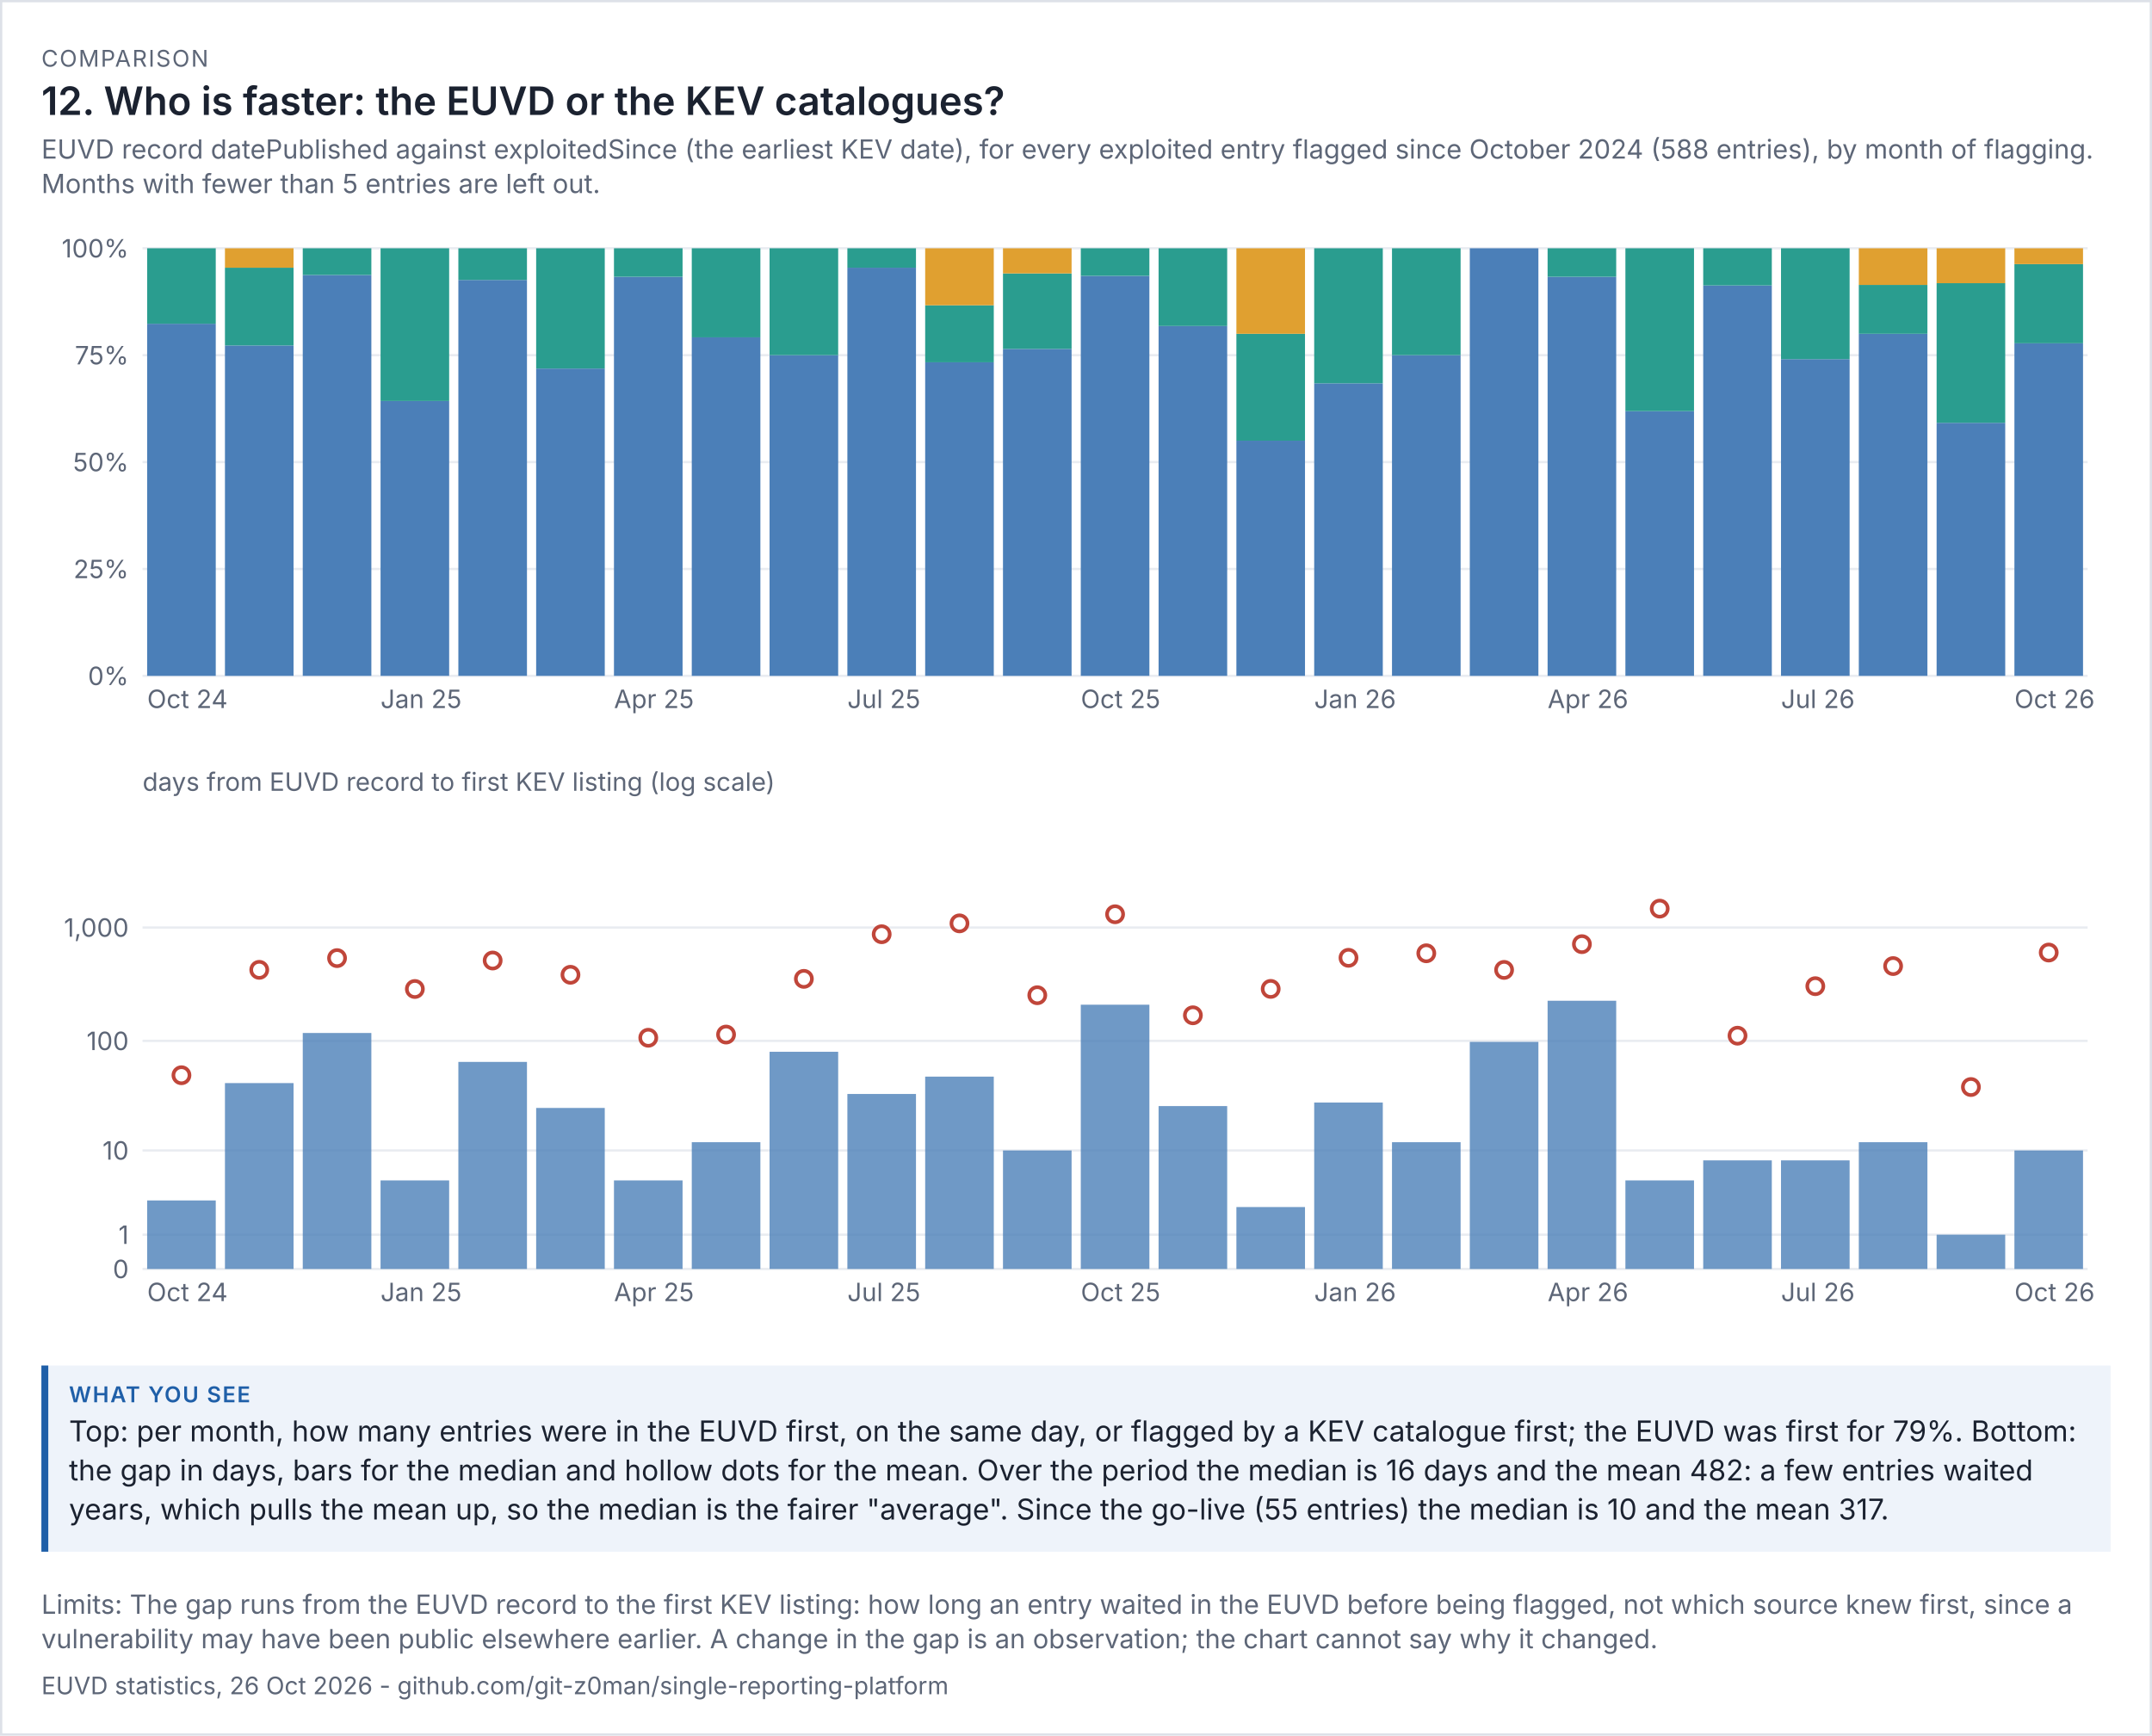
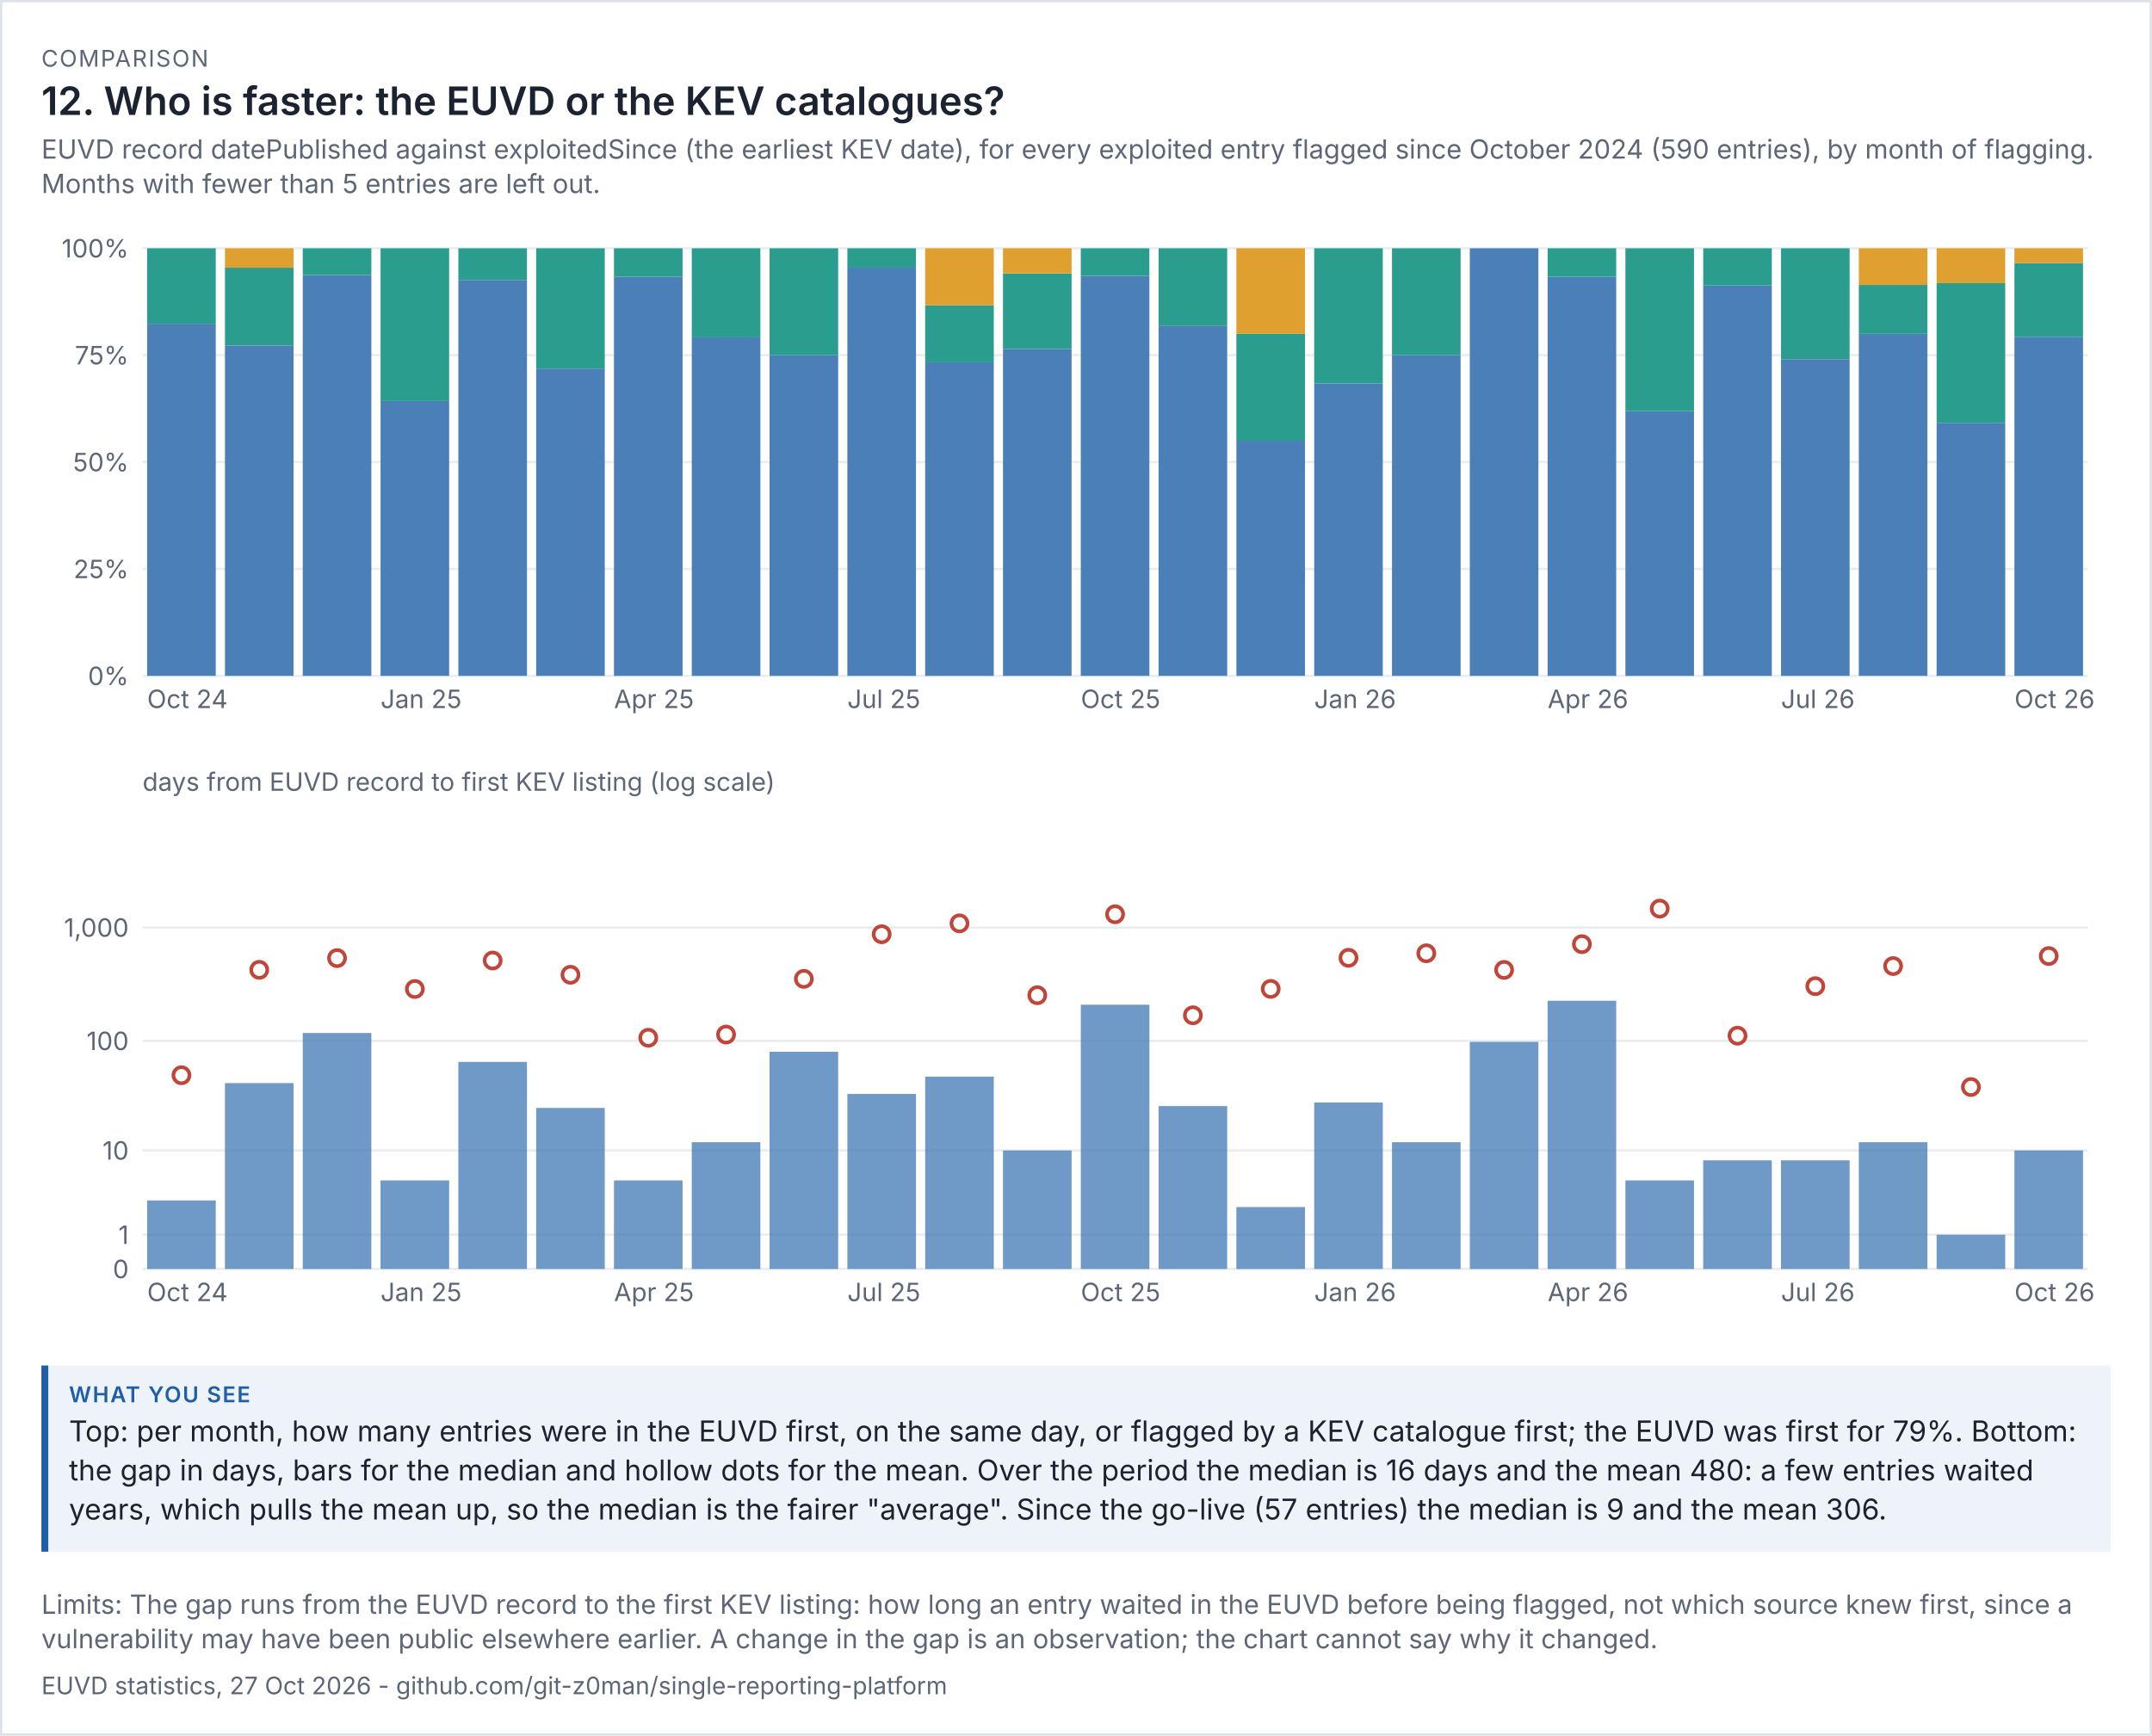
<svg xmlns="http://www.w3.org/2000/svg" viewBox="0 0 936 755" width="936" height="755" font-family="system-ui,-apple-system,'Segoe UI',sans-serif">
  <rect width="100%" height="100%" fill="#ffffff" />
  <rect x="0.5" y="0.5" width="935" height="754" fill="none" stroke="#dde1e8" />
  <text x="18" y="29" font-size="10" letter-spacing="0.6" fill="#5d6677">COMPARISON</text>
  <text x="18" y="50" font-size="17" fill="#1b2230" font-weight="600">12. Who is faster: the EUVD or the KEV catalogues?</text>
-   <text x="18" y="69" font-size="11.5" fill="#5d6677">EUVD record datePublished against exploitedSince (the earliest KEV date), for every exploited entry flagged since October 2024 (588 entries), by month of flagging.</text>
+   <text x="18" y="69" font-size="11.5" fill="#5d6677">EUVD record datePublished against exploitedSince (the earliest KEV date), for every exploited entry flagged since October 2024 (590 entries), by month of flagging.</text>
  <text x="18" y="84" font-size="11.5" fill="#5d6677">Months with fewer than 5 entries are left out.</text>
  <g transform="translate(18,94) scale(1)" font-size="11">
    <svg viewBox="0 0 900 230" role="img" width="900" height="230">
      <g>
        <line x1="44" x2="890" y1="200" y2="200" stroke="rgb(233, 236, 241)" />
        <text x="38" y="204" text-anchor="end" fill="rgb(93, 102, 119)">0%</text>
        <line x1="44" x2="890" y1="153.5" y2="153.5" stroke="rgb(233, 236, 241)" />
        <text x="38" y="157.5" text-anchor="end" fill="rgb(93, 102, 119)">25%</text>
        <line x1="44" x2="890" y1="107" y2="107" stroke="rgb(233, 236, 241)" />
        <text x="38" y="111" text-anchor="end" fill="rgb(93, 102, 119)">50%</text>
        <line x1="44" x2="890" y1="60.5" y2="60.5" stroke="rgb(233, 236, 241)" />
        <text x="38" y="64.5" text-anchor="end" fill="rgb(93, 102, 119)">75%</text>
        <line x1="44" x2="890" y1="14" y2="14" stroke="rgb(233, 236, 241)" />
        <text x="38" y="18" text-anchor="end" fill="rgb(93, 102, 119)">100%</text>
        <rect x="46" y="46.824" width="29.84" height="153.176" fill="rgb(75, 127, 184)" />
        <rect x="46" y="14" width="29.84" height="32.824" fill="rgb(42, 157, 143)" />
        <text x="46" y="214" fill="rgb(93, 102, 119)">Oct 24</text>
        <rect x="79.84" y="56.273" width="29.84" height="143.727" fill="rgb(75, 127, 184)" />
        <rect x="79.84" y="22.455" width="29.84" height="33.818" fill="rgb(42, 157, 143)" />
        <rect x="79.84" y="14" width="29.84" height="8.455" fill="rgb(224, 160, 48)" />
        <rect x="113.68" y="25.625" width="29.84" height="174.375" fill="rgb(75, 127, 184)" />
        <rect x="113.68" y="14" width="29.84" height="11.625" fill="rgb(42, 157, 143)" />
        <rect x="147.52" y="80.429" width="29.84" height="119.571" fill="rgb(75, 127, 184)" />
        <rect x="147.52" y="14" width="29.84" height="66.429" fill="rgb(42, 157, 143)" />
        <text x="147.52" y="214" fill="rgb(93, 102, 119)">Jan 25</text>
        <rect x="181.36" y="27.778" width="29.84" height="172.222" fill="rgb(75, 127, 184)" />
        <rect x="181.36" y="14" width="29.84" height="13.778" fill="rgb(42, 157, 143)" />
        <rect x="215.2" y="66.312" width="29.84" height="133.688" fill="rgb(75, 127, 184)" />
        <rect x="215.2" y="14" width="29.84" height="52.312" fill="rgb(42, 157, 143)" />
        <rect x="249.04" y="26.4" width="29.84" height="173.6" fill="rgb(75, 127, 184)" />
        <rect x="249.04" y="14" width="29.84" height="12.4" fill="rgb(42, 157, 143)" />
        <text x="249.04" y="214" fill="rgb(93, 102, 119)">Apr 25</text>
        <rect x="282.88" y="52.75" width="29.84" height="147.25" fill="rgb(75, 127, 184)" />
        <rect x="282.88" y="14" width="29.84" height="38.75" fill="rgb(42, 157, 143)" />
        <rect x="316.72" y="60.5" width="29.84" height="139.5" fill="rgb(75, 127, 184)" />
        <rect x="316.72" y="14" width="29.84" height="46.5" fill="rgb(42, 157, 143)" />
        <rect x="350.56" y="22.455" width="29.84" height="177.545" fill="rgb(75, 127, 184)" />
        <rect x="350.56" y="14" width="29.84" height="8.455" fill="rgb(42, 157, 143)" />
        <text x="350.56" y="214" fill="rgb(93, 102, 119)">Jul 25</text>
        <rect x="384.4" y="63.6" width="29.84" height="136.4" fill="rgb(75, 127, 184)" />
        <rect x="384.4" y="38.8" width="29.84" height="24.8" fill="rgb(42, 157, 143)" />
        <rect x="384.4" y="14" width="29.84" height="24.8" fill="rgb(224, 160, 48)" />
        <rect x="418.24" y="57.765" width="29.84" height="142.235" fill="rgb(75, 127, 184)" />
        <rect x="418.24" y="24.941" width="29.84" height="32.824" fill="rgb(42, 157, 143)" />
        <rect x="418.24" y="14" width="29.84" height="10.941" fill="rgb(224, 160, 48)" />
        <rect x="452.08" y="26" width="29.84" height="174" fill="rgb(75, 127, 184)" />
        <rect x="452.08" y="14" width="29.84" height="12" fill="rgb(42, 157, 143)" />
        <text x="452.08" y="214" fill="rgb(93, 102, 119)">Oct 25</text>
        <rect x="485.92" y="47.818" width="29.84" height="152.182" fill="rgb(75, 127, 184)" />
        <rect x="485.92" y="14" width="29.84" height="33.818" fill="rgb(42, 157, 143)" />
        <rect x="519.76" y="97.7" width="29.84" height="102.3" fill="rgb(75, 127, 184)" />
        <rect x="519.76" y="51.2" width="29.84" height="46.5" fill="rgb(42, 157, 143)" />
        <rect x="519.76" y="14" width="29.84" height="37.2" fill="rgb(224, 160, 48)" />
        <rect x="553.6" y="72.737" width="29.84" height="127.263" fill="rgb(75, 127, 184)" />
        <rect x="553.6" y="14" width="29.84" height="58.737" fill="rgb(42, 157, 143)" />
        <text x="553.6" y="214" fill="rgb(93, 102, 119)">Jan 26</text>
        <rect x="587.44" y="60.5" width="29.84" height="139.5" fill="rgb(75, 127, 184)" />
        <rect x="587.44" y="14" width="29.84" height="46.5" fill="rgb(42, 157, 143)" />
        <rect x="621.28" y="14" width="29.84" height="186" fill="rgb(75, 127, 184)" />
        <rect x="655.12" y="26.4" width="29.84" height="173.6" fill="rgb(75, 127, 184)" />
        <rect x="655.12" y="14" width="29.84" height="12.4" fill="rgb(42, 157, 143)" />
        <text x="655.12" y="214" fill="rgb(93, 102, 119)">Apr 26</text>
        <rect x="688.96" y="84.857" width="29.84" height="115.143" fill="rgb(75, 127, 184)" />
        <rect x="688.96" y="14" width="29.84" height="70.857" fill="rgb(42, 157, 143)" />
        <rect x="722.8" y="30.174" width="29.84" height="169.826" fill="rgb(75, 127, 184)" />
        <rect x="722.8" y="14" width="29.84" height="16.174" fill="rgb(42, 157, 143)" />
        <rect x="756.64" y="62.222" width="29.84" height="137.778" fill="rgb(75, 127, 184)" />
        <rect x="756.64" y="14" width="29.84" height="48.222" fill="rgb(42, 157, 143)" />
        <text x="756.64" y="214" fill="rgb(93, 102, 119)">Jul 26</text>
        <rect x="790.48" y="51.2" width="29.84" height="148.8" fill="rgb(75, 127, 184)" />
        <rect x="790.48" y="29.943" width="29.84" height="21.257" fill="rgb(42, 157, 143)" />
        <rect x="790.48" y="14" width="29.84" height="15.943" fill="rgb(224, 160, 48)" />
        <rect x="824.32" y="89.918" width="29.84" height="110.082" fill="rgb(75, 127, 184)" />
        <rect x="824.32" y="29.184" width="29.84" height="60.735" fill="rgb(42, 157, 143)" />
        <rect x="824.32" y="14" width="29.84" height="15.184" fill="rgb(224, 160, 48)" />
-         <rect x="858.16" y="55.333" width="29.84" height="144.667" fill="rgb(75, 127, 184)" />
-         <rect x="858.16" y="20.889" width="29.84" height="34.444" fill="rgb(42, 157, 143)" />
-         <rect x="858.16" y="14" width="29.84" height="6.889" fill="rgb(224, 160, 48)" />
+         <rect x="858.16" y="52.483" width="29.84" height="147.517" fill="rgb(75, 127, 184)" />
+         <rect x="858.16" y="20.414" width="29.84" height="32.069" fill="rgb(42, 157, 143)" />
+         <rect x="858.16" y="14" width="29.84" height="6.414" fill="rgb(224, 160, 48)" />
        <text x="858.16" y="214" fill="rgb(93, 102, 119)">Oct 26</text>
      </g>
    </svg>
  </g>
  <g transform="translate(18,332) scale(1)" font-size="11">
    <svg viewBox="0 0 900 250" role="img" width="900" height="250">
      <g>
        <line x1="44" x2="890" y1="220" y2="220" stroke="rgb(233, 236, 241)" />
        <text x="38" y="224" text-anchor="end" fill="rgb(93, 102, 119)">0</text>
        <line x1="44" x2="890" y1="205.099" y2="205.099" stroke="rgb(233, 236, 241)" />
        <text x="38" y="209.099" text-anchor="end" fill="rgb(93, 102, 119)">1</text>
        <line x1="44" x2="890" y1="168.451" y2="168.451" stroke="rgb(233, 236, 241)" />
        <text x="38" y="172.451" text-anchor="end" fill="rgb(93, 102, 119)">10</text>
        <line x1="44" x2="890" y1="120.786" y2="120.786" stroke="rgb(233, 236, 241)" />
        <text x="38" y="124.786" text-anchor="end" fill="rgb(93, 102, 119)">100</text>
        <line x1="44" x2="890" y1="71.479" y2="71.479" stroke="rgb(233, 236, 241)" />
        <text x="38" y="75.479" text-anchor="end" fill="rgb(93, 102, 119)">1,000</text>
        <text x="44" y="12" fill="rgb(93, 102, 119)">days from EUVD record to first KEV listing (log scale)</text>
        <rect x="46" y="190.198" width="29.84" height="29.802" fill="rgb(75, 127, 184)" opacity="0.8" />
        <circle cx="60.92" cy="135.73" r="3.5" fill="rgb(255, 255, 255)" stroke="rgb(192, 70, 58)" stroke-width="1.6" />
        <text x="46" y="234" fill="rgb(93, 102, 119)">Oct 24</text>
        <rect x="79.84" y="139.143" width="29.84" height="80.857" fill="rgb(75, 127, 184)" opacity="0.8" />
        <circle cx="94.76" cy="89.88" r="3.5" fill="rgb(255, 255, 255)" stroke="rgb(192, 70, 58)" stroke-width="1.6" />
        <rect x="113.68" y="117.351" width="29.84" height="102.649" fill="rgb(75, 127, 184)" opacity="0.8" />
        <circle cx="128.6" cy="84.782" r="3.5" fill="rgb(255, 255, 255)" stroke="rgb(192, 70, 58)" stroke-width="1.6" />
        <rect x="147.52" y="181.482" width="29.84" height="38.518" fill="rgb(75, 127, 184)" opacity="0.8" />
        <circle cx="162.44" cy="98.215" r="3.5" fill="rgb(255, 255, 255)" stroke="rgb(192, 70, 58)" stroke-width="1.6" />
        <text x="147.52" y="234" fill="rgb(93, 102, 119)">Jan 25</text>
        <rect x="181.36" y="129.933" width="29.84" height="90.067" fill="rgb(75, 127, 184)" opacity="0.8" />
        <circle cx="196.28" cy="85.824" r="3.5" fill="rgb(255, 255, 255)" stroke="rgb(192, 70, 58)" stroke-width="1.6" />
        <rect x="215.2" y="149.959" width="29.84" height="70.041" fill="rgb(75, 127, 184)" opacity="0.8" />
        <circle cx="230.12" cy="92.031" r="3.5" fill="rgb(255, 255, 255)" stroke="rgb(192, 70, 58)" stroke-width="1.6" />
        <rect x="249.04" y="181.482" width="29.84" height="38.518" fill="rgb(75, 127, 184)" opacity="0.8" />
        <circle cx="263.96" cy="119.425" r="3.5" fill="rgb(255, 255, 255)" stroke="rgb(192, 70, 58)" stroke-width="1.6" />
        <text x="249.04" y="234" fill="rgb(93, 102, 119)">Apr 25</text>
        <rect x="282.88" y="164.86" width="29.84" height="55.14" fill="rgb(75, 127, 184)" opacity="0.8" />
        <circle cx="297.8" cy="118.033" r="3.5" fill="rgb(255, 255, 255)" stroke="rgb(192, 70, 58)" stroke-width="1.6" />
        <rect x="316.72" y="125.53" width="29.84" height="94.47" fill="rgb(75, 127, 184)" opacity="0.8" />
        <circle cx="331.64" cy="93.806" r="3.5" fill="rgb(255, 255, 255)" stroke="rgb(192, 70, 58)" stroke-width="1.6" />
        <rect x="350.56" y="143.878" width="29.84" height="76.122" fill="rgb(75, 127, 184)" opacity="0.8" />
        <circle cx="365.48" cy="74.393" r="3.5" fill="rgb(255, 255, 255)" stroke="rgb(192, 70, 58)" stroke-width="1.6" />
        <text x="350.56" y="234" fill="rgb(93, 102, 119)">Jul 25</text>
        <rect x="384.4" y="136.335" width="29.84" height="83.665" fill="rgb(75, 127, 184)" opacity="0.8" />
        <circle cx="399.32" cy="69.663" r="3.5" fill="rgb(255, 255, 255)" stroke="rgb(192, 70, 58)" stroke-width="1.6" />
        <rect x="418.24" y="168.451" width="29.84" height="51.549" fill="rgb(75, 127, 184)" opacity="0.8" />
        <circle cx="433.16" cy="100.927" r="3.5" fill="rgb(255, 255, 255)" stroke="rgb(192, 70, 58)" stroke-width="1.6" />
        <rect x="452.08" y="105.05" width="29.84" height="114.95" fill="rgb(75, 127, 184)" opacity="0.8" />
        <circle cx="467" cy="65.703" r="3.5" fill="rgb(255, 255, 255)" stroke="rgb(192, 70, 58)" stroke-width="1.6" />
        <text x="452.08" y="234" fill="rgb(93, 102, 119)">Oct 25</text>
        <rect x="485.92" y="149.147" width="29.84" height="70.853" fill="rgb(75, 127, 184)" opacity="0.8" />
        <circle cx="500.84" cy="109.656" r="3.5" fill="rgb(255, 255, 255)" stroke="rgb(192, 70, 58)" stroke-width="1.6" />
        <rect x="519.76" y="193.069" width="29.84" height="26.931" fill="rgb(75, 127, 184)" opacity="0.8" />
        <circle cx="534.68" cy="98.171" r="3.5" fill="rgb(255, 255, 255)" stroke="rgb(192, 70, 58)" stroke-width="1.6" />
        <rect x="553.6" y="147.611" width="29.84" height="72.389" fill="rgb(75, 127, 184)" opacity="0.8" />
        <circle cx="568.52" cy="84.647" r="3.5" fill="rgb(255, 255, 255)" stroke="rgb(192, 70, 58)" stroke-width="1.6" />
        <text x="553.6" y="234" fill="rgb(93, 102, 119)">Jan 26</text>
        <rect x="587.44" y="164.86" width="29.84" height="55.14" fill="rgb(75, 127, 184)" opacity="0.8" />
        <circle cx="602.36" cy="82.679" r="3.5" fill="rgb(255, 255, 255)" stroke="rgb(192, 70, 58)" stroke-width="1.6" />
        <rect x="621.28" y="121.216" width="29.84" height="98.784" fill="rgb(75, 127, 184)" opacity="0.8" />
        <circle cx="636.2" cy="89.91" r="3.5" fill="rgb(255, 255, 255)" stroke="rgb(192, 70, 58)" stroke-width="1.6" />
        <rect x="655.12" y="103.329" width="29.84" height="116.671" fill="rgb(75, 127, 184)" opacity="0.8" />
        <circle cx="670.04" cy="78.709" r="3.5" fill="rgb(255, 255, 255)" stroke="rgb(192, 70, 58)" stroke-width="1.6" />
        <text x="655.12" y="234" fill="rgb(93, 102, 119)">Apr 26</text>
        <rect x="688.96" y="181.482" width="29.84" height="38.518" fill="rgb(75, 127, 184)" opacity="0.8" />
        <circle cx="703.88" cy="63.257" r="3.5" fill="rgb(255, 255, 255)" stroke="rgb(192, 70, 58)" stroke-width="1.6" />
        <rect x="722.8" y="172.765" width="29.84" height="47.235" fill="rgb(75, 127, 184)" opacity="0.8" />
        <circle cx="737.72" cy="118.525" r="3.5" fill="rgb(255, 255, 255)" stroke="rgb(192, 70, 58)" stroke-width="1.6" />
        <rect x="756.64" y="172.765" width="29.84" height="47.235" fill="rgb(75, 127, 184)" opacity="0.8" />
        <circle cx="771.56" cy="96.992" r="3.5" fill="rgb(255, 255, 255)" stroke="rgb(192, 70, 58)" stroke-width="1.6" />
        <text x="756.64" y="234" fill="rgb(93, 102, 119)">Jul 26</text>
        <rect x="790.48" y="164.86" width="29.84" height="55.14" fill="rgb(75, 127, 184)" opacity="0.8" />
        <circle cx="805.4" cy="88.245" r="3.5" fill="rgb(255, 255, 255)" stroke="rgb(192, 70, 58)" stroke-width="1.6" />
        <rect x="824.32" y="205.099" width="29.84" height="14.901" fill="rgb(75, 127, 184)" opacity="0.8" />
        <circle cx="839.24" cy="140.86" r="3.5" fill="rgb(255, 255, 255)" stroke="rgb(192, 70, 58)" stroke-width="1.6" />
        <rect x="858.16" y="168.451" width="29.84" height="51.549" fill="rgb(75, 127, 184)" opacity="0.8" />
-         <circle cx="873.08" cy="82.36" r="3.5" fill="rgb(255, 255, 255)" stroke="rgb(192, 70, 58)" stroke-width="1.6" />
+         <circle cx="873.08" cy="83.88" r="3.5" fill="rgb(255, 255, 255)" stroke="rgb(192, 70, 58)" stroke-width="1.6" />
        <text x="858.16" y="234" fill="rgb(93, 102, 119)">Oct 26</text>
      </g>
    </svg>
  </g>
  <rect x="18" y="594" width="900" height="81" fill="#eef3fa" />
  <rect x="18" y="594" width="3" height="81" fill="#1f5fa8" />
  <text x="30" y="610" font-size="9.5" letter-spacing="0.6" font-weight="600" fill="#1f5fa8">WHAT YOU SEE</text>
  <text x="30" y="627" font-size="12.5" fill="#1b2230">Top: per month, how many entries were in the EUVD first, on the same day, or flagged by a KEV catalogue first; the EUVD was first for 79%. Bottom:</text>
-   <text x="30" y="644" font-size="12.5" fill="#1b2230">the gap in days, bars for the median and hollow dots for the mean. Over the period the median is 16 days and the mean 482: a few entries waited</text>
-   <text x="30" y="661" font-size="12.5" fill="#1b2230">years, which pulls the mean up, so the median is the fairer "average". Since the go-live (55 entries) the median is 10 and the mean 317.</text>
+   <text x="30" y="644" font-size="12.5" fill="#1b2230">the gap in days, bars for the median and hollow dots for the mean. Over the period the median is 16 days and the mean 480: a few entries waited</text>
+   <text x="30" y="661" font-size="12.5" fill="#1b2230">years, which pulls the mean up, so the median is the fairer "average". Since the go-live (57 entries) the median is 9 and the mean 306.</text>
  <text x="18" y="702" font-size="11.5" fill="#5d6677">Limits: The gap runs from the EUVD record to the first KEV listing: how long an entry waited in the EUVD before being flagged, not which source knew first, since a</text>
  <text x="18" y="717" font-size="11.5" fill="#5d6677">vulnerability may have been public elsewhere earlier. A change in the gap is an observation; the chart cannot say why it changed.</text>
-   <text x="18" y="737" font-size="10.5" fill="#5d6677">EUVD statistics, 26 Oct 2026 - github.com/git-z0man/single-reporting-platform</text>
+   <text x="18" y="737" font-size="10.5" fill="#5d6677">EUVD statistics, 27 Oct 2026 - github.com/git-z0man/single-reporting-platform</text>
</svg>
